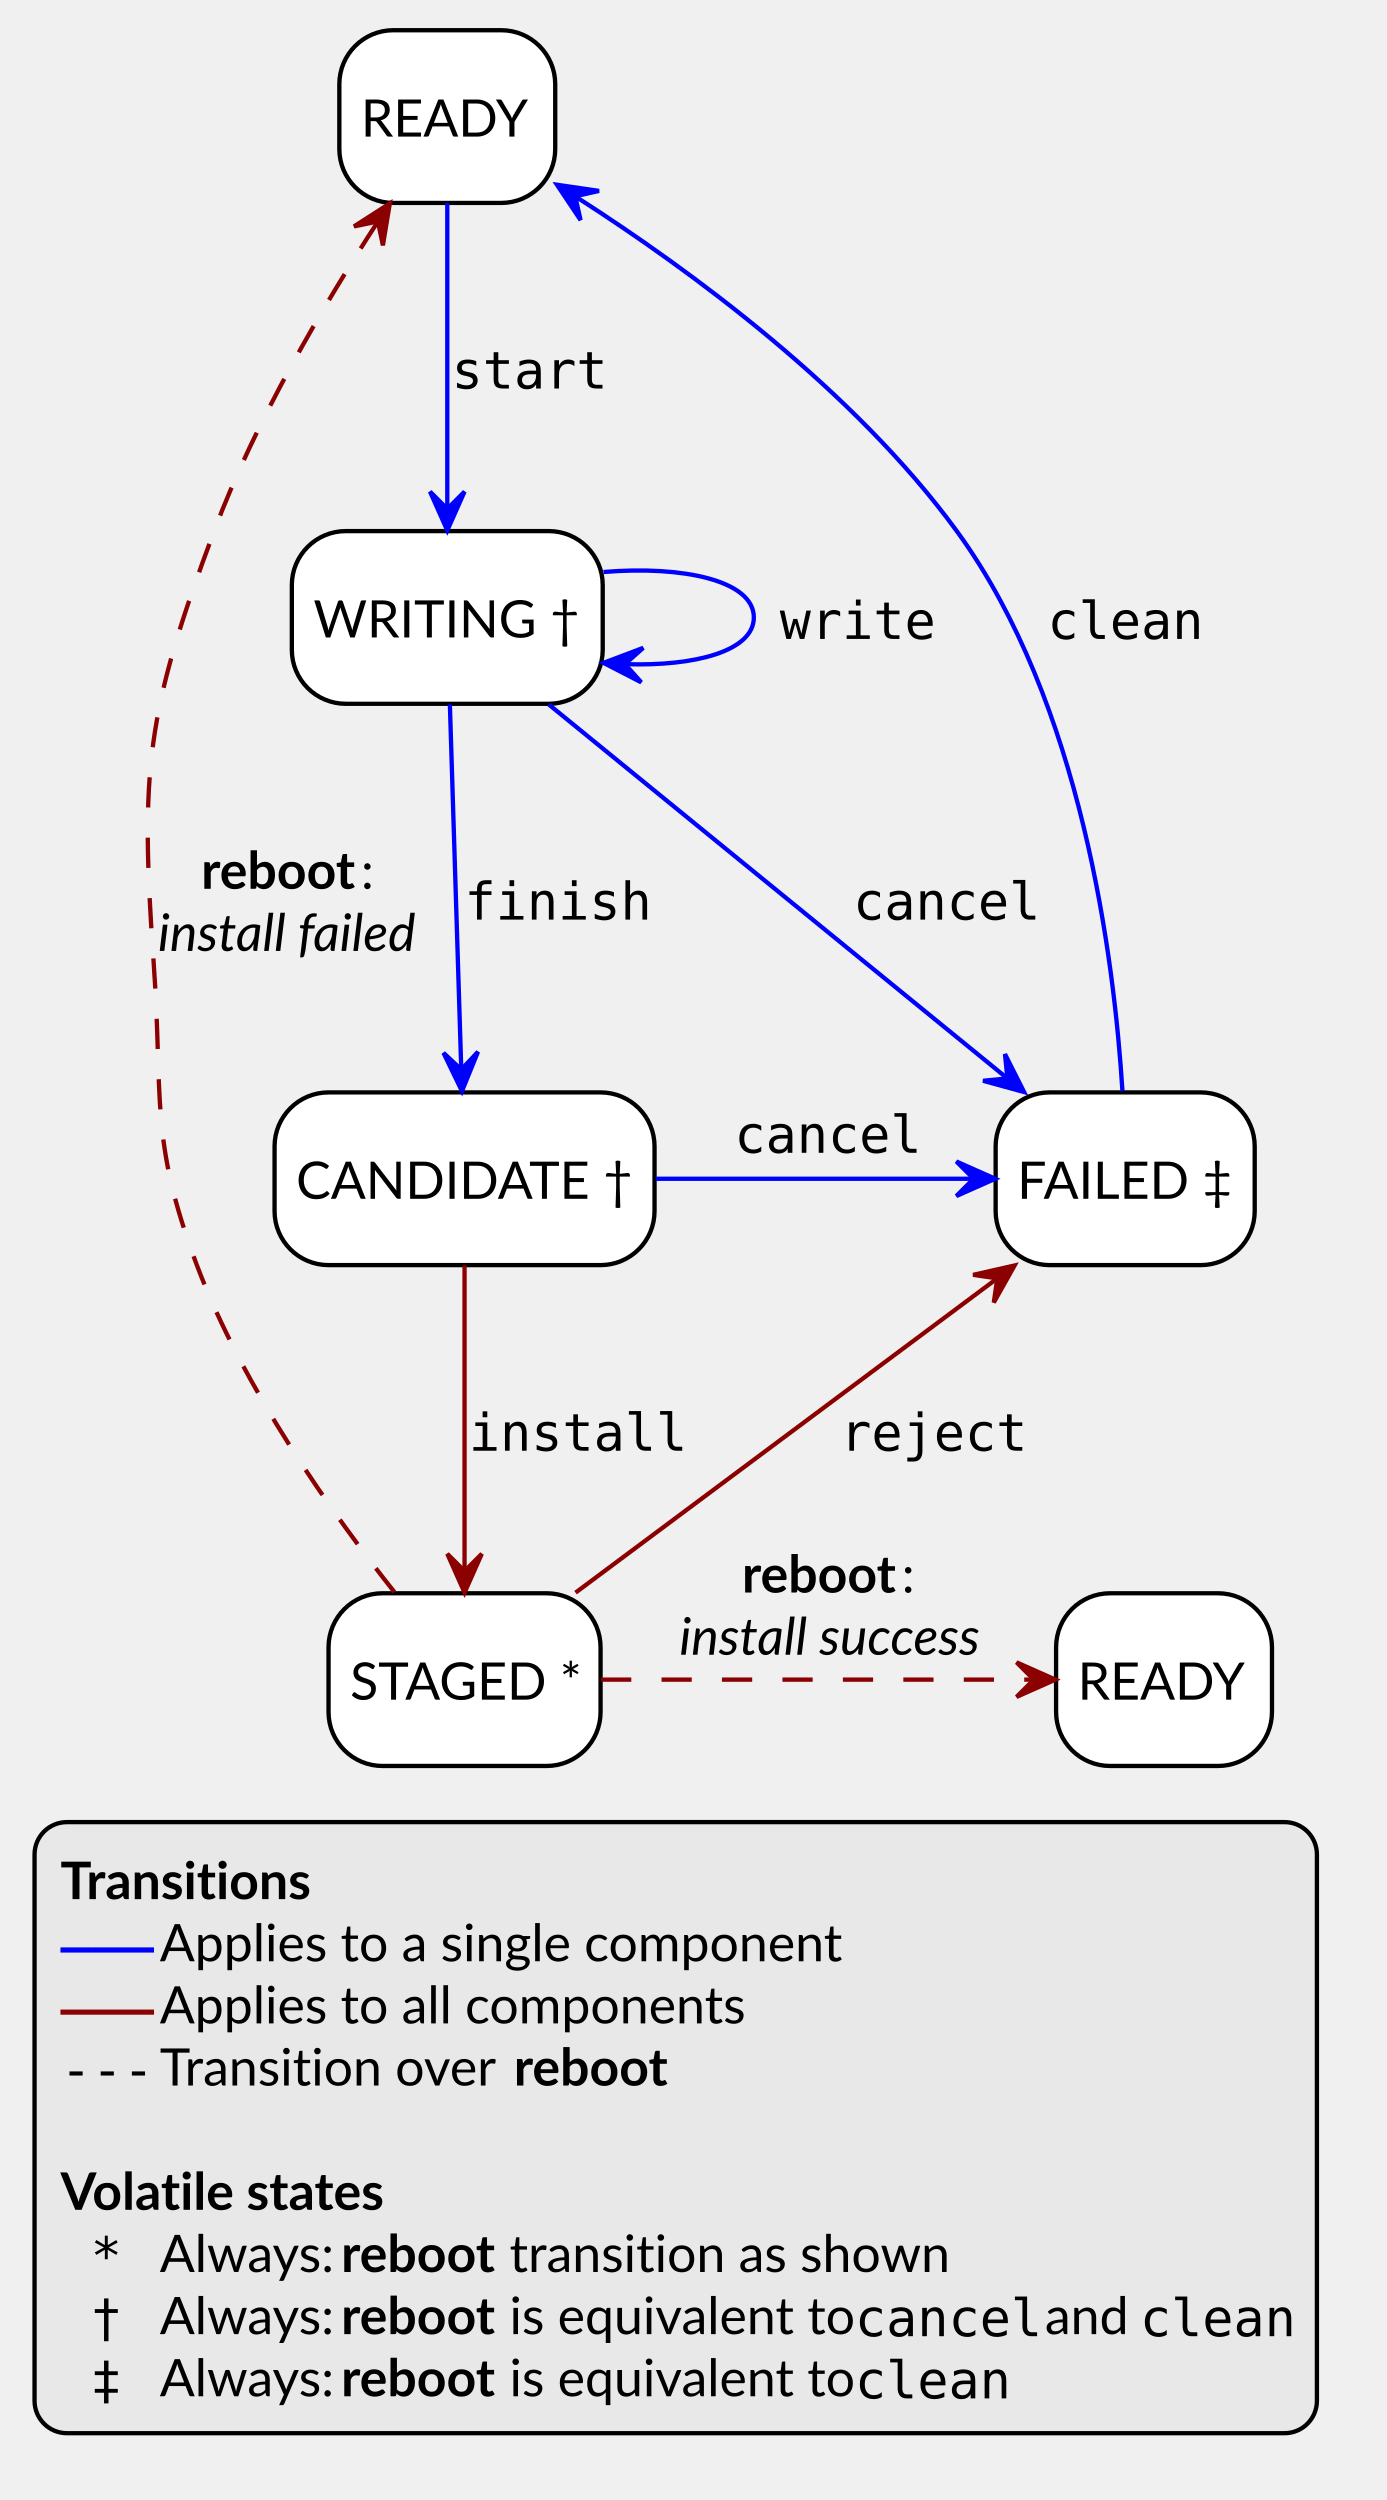
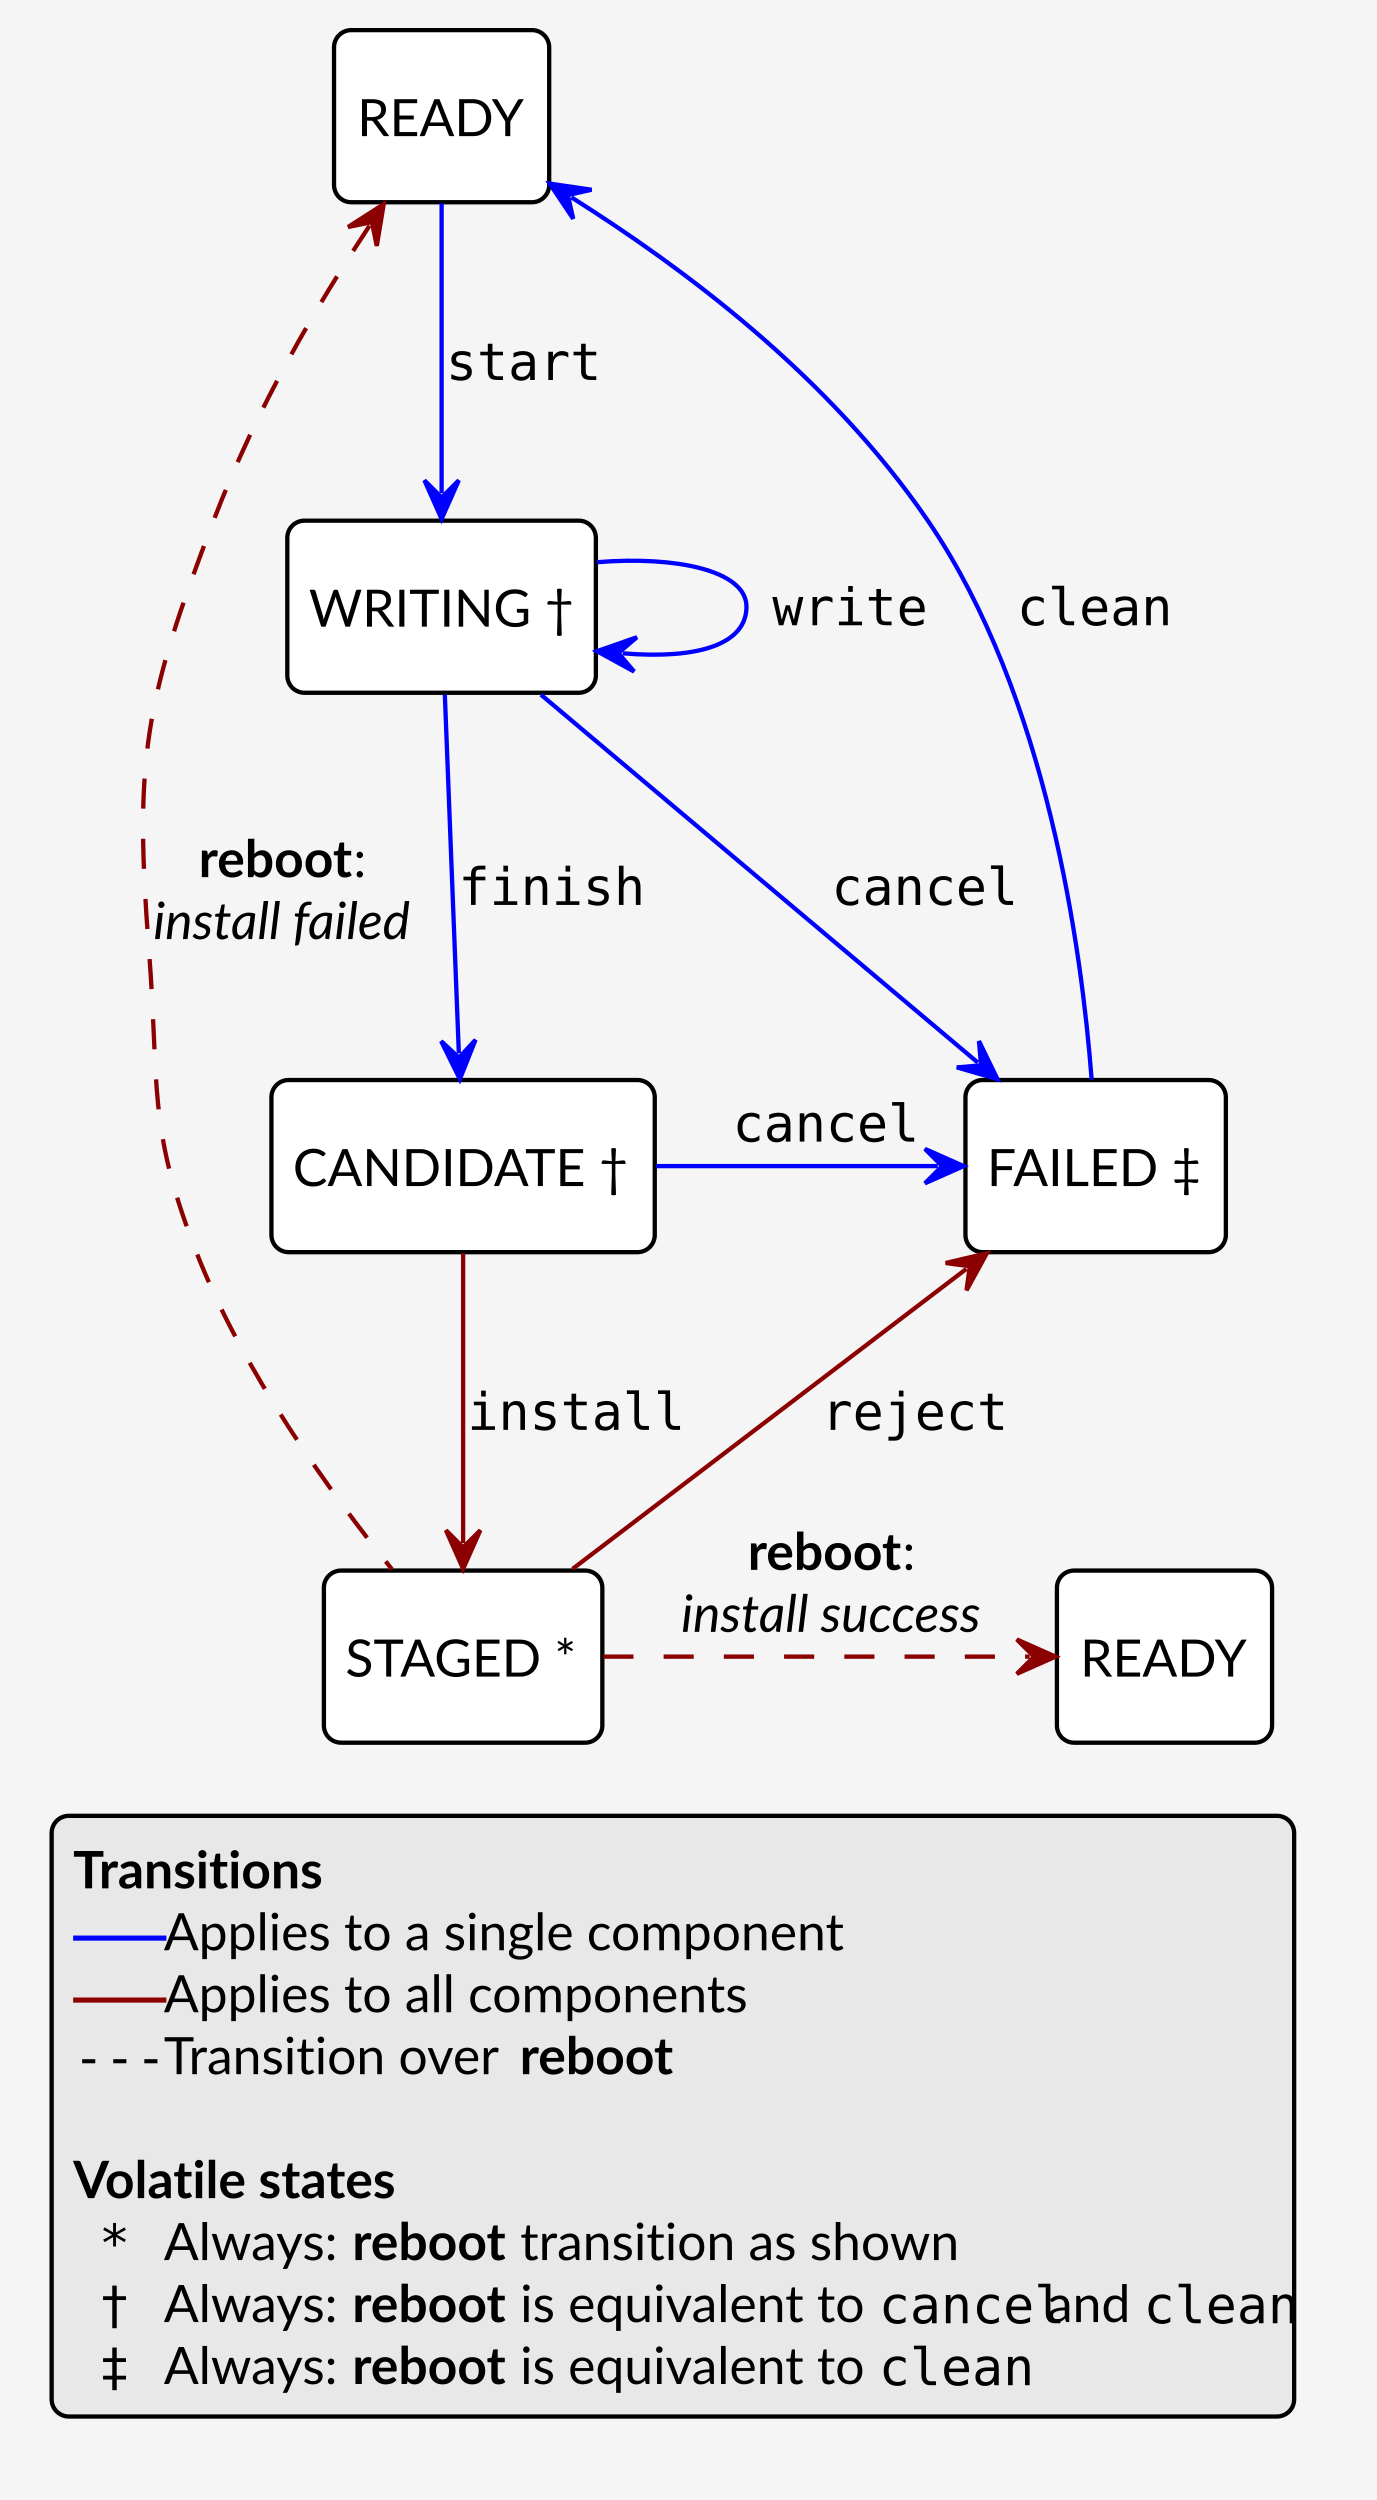
- <svg xmlns="http://www.w3.org/2000/svg" contentStyleType="text/css" height="579px" preserveAspectRatio="none" style="width:321px;height:579px;background:#FFFFFF55;" version="1.1" viewBox="0 0 321 579" width="321px" zoomAndPan="magnify">
+ <svg xmlns="http://www.w3.org/2000/svg" contentStyleType="text/css" data-diagram-type="STATE" height="581px" preserveAspectRatio="none" style="width:320px;height:581px;background:#FFFFFF55;" version="1.1" viewBox="0 0 320 581" width="320px" zoomAndPan="magnify">
  <defs />
  <g>
-     <rect fill="#FFFFFF" height="40" rx="12.5" ry="12.5" style="stroke:#000000;stroke-width:1.0;" width="50" x="78.59" y="7" />
-     <text fill="#000000" font-family="Lato,sans-serif" font-size="12" lengthAdjust="spacing" textLength="40" x="83.59" y="31.641">READY</text>
-     <rect fill="#FFFFFF" height="40" rx="12.5" ry="12.5" style="stroke:#000000;stroke-width:1.0;" width="72" x="67.59" y="123" />
-     <text fill="#000000" font-family="Lato,sans-serif" font-size="12" lengthAdjust="spacing" textLength="62" x="72.59" y="147.641">WRITING †</text>
-     <rect fill="#FFFFFF" height="40" rx="12.5" ry="12.5" style="stroke:#000000;stroke-width:1.0;" width="88" x="63.59" y="253" />
-     <text fill="#000000" font-family="Lato,sans-serif" font-size="12" lengthAdjust="spacing" textLength="78" x="68.59" y="277.641">CANDIDATE †</text>
-     <rect fill="#FFFFFF" height="40" rx="12.5" ry="12.5" style="stroke:#000000;stroke-width:1.0;" width="63" x="76.09" y="369" />
-     <text fill="#000000" font-family="Lato,sans-serif" font-size="12" lengthAdjust="spacing" textLength="53" x="81.09" y="393.641">STAGED *</text>
-     <rect fill="#FFFFFF" height="40" rx="12.5" ry="12.5" style="stroke:#000000;stroke-width:1.0;" width="60" x="230.59" y="253" />
-     <text fill="#000000" font-family="Lato,sans-serif" font-size="12" lengthAdjust="spacing" textLength="50" x="235.59" y="277.641">FAILED ‡</text>
-     <rect fill="#FFFFFF" height="40" rx="12.5" ry="12.5" style="stroke:#000000;stroke-width:1.0;" width="50" x="244.59" y="369" />
-     <text fill="#000000" font-family="Lato,sans-serif" font-size="12" lengthAdjust="spacing" textLength="40" x="249.59" y="393.641">READY</text>
-     <g id="link_Start_Writing">
-       <path d="M103.59,47.08 C103.59,66.48 103.59,96.61 103.59,117.7 " fill="none" id="Start-to-Writing" style="stroke:#0000FF;stroke-width:1.0;" />
-       <polygon fill="#0000FF" points="103.59,122.86,107.59,113.86,103.59,117.86,99.59,113.86,103.59,122.86" style="stroke:#0000FF;stroke-width:1.0;" />
-       <text fill="#000000" font-family="Consolas,Menlo,monospace" font-size="12" lengthAdjust="spacing" textLength="35" x="104.59" y="89.988">start</text>
+     <rect fill="#FFFFFF" fill-opacity="0.333" height="581" style="stroke:none;stroke-width:1;" width="320" x="0" y="0" />
+     <rect fill="#FFFFFF" height="40" rx="4" ry="4" style="stroke:#000000;stroke-width:1;" width="50" x="77.63" y="7" />
+     <text fill="#000000" font-family="Lato,sans-serif" font-size="12" lengthAdjust="spacing" textLength="39.186" x="83.037" y="31.644">READY</text>
+     <rect fill="#FFFFFF" height="40" rx="4" ry="4" style="stroke:#000000;stroke-width:1;" width="71.71" x="66.77" y="121" />
+     <text fill="#000000" font-family="Lato,sans-serif" font-size="12" lengthAdjust="spacing" textLength="61.71" x="71.77" y="145.644">WRITING †</text>
+     <rect fill="#FFFFFF" height="40" rx="4" ry="4" style="stroke:#000000;stroke-width:1;" width="89.086" x="63.08" y="251" />
+     <text fill="#000000" font-family="Lato,sans-serif" font-size="12" lengthAdjust="spacing" textLength="79.086" x="68.08" y="275.644">CANDIDATE †</text>
+     <rect fill="#FFFFFF" height="40" rx="4" ry="4" style="stroke:#000000;stroke-width:1;" width="64.714" x="75.27" y="365" />
+     <text fill="#000000" font-family="Lato,sans-serif" font-size="12" lengthAdjust="spacing" textLength="54.714" x="80.27" y="389.644">STAGED *</text>
+     <rect fill="#FFFFFF" height="40" rx="4" ry="4" style="stroke:#000000;stroke-width:1;" width="60.52" x="224.37" y="251" />
+     <text fill="#000000" font-family="Lato,sans-serif" font-size="12" lengthAdjust="spacing" textLength="50.52" x="229.37" y="275.644">FAILED ‡</text>
+     <rect fill="#FFFFFF" height="40" rx="4" ry="4" style="stroke:#000000;stroke-width:1;" width="50" x="245.63" y="365" />
+     <text fill="#000000" font-family="Lato,sans-serif" font-size="12" lengthAdjust="spacing" textLength="39.186" x="251.037" y="389.644">READY</text>
+     <g class="link" data-entity-1="Start" data-entity-2="Writing" data-source-line="29" data-uid="lnk2" id="link_Start_Writing">
+       <path d="M102.63,47.25 C102.63,67.77 102.63,94.06 102.63,114.62" fill="none" id="Start-to-Writing" style="stroke:#0000FF;stroke-width:1;" />
+       <polygon fill="#0000FF" points="102.63,120.62,106.63,111.62,102.63,115.62,98.63,111.62,102.63,120.62" style="stroke:#0000FF;stroke-width:1;" />
+       <text fill="#000000" font-family="Inconsolata,monospace" font-size="12" lengthAdjust="spacing" textLength="30" x="103.63" y="88.308">start</text>
    </g>
-     <g id="link_Writing_Writing">
-       <path d="M139.76,132.48 C158.12,130.94 174.59,134.45 174.59,143 C174.59,150.75 161.07,154.36 144.86,153.82 " fill="none" id="Writing-to-Writing" style="stroke:#0000FF;stroke-width:1.0;" />
-       <polygon fill="#0000FF" points="139.76,153.52,148.516,158.028,144.752,153.806,148.974,150.042,139.76,153.52" style="stroke:#0000FF;stroke-width:1.0;" />
-       <text fill="#000000" font-family="Consolas,Menlo,monospace" font-size="12" lengthAdjust="spacing" textLength="35" x="180.59" y="147.988">write</text>
+     <g class="link" data-entity-1="Writing" data-entity-2="Writing" data-source-line="30" data-uid="lnk3" id="link_Writing_Writing">
+       <path d="M138.72,130.66 C157.05,129.15 173.48,132.59 173.48,141 C173.48,149.41 163.03,153.343 144.7,151.833" fill="none" id="Writing-to-Writing" style="stroke:#0000FF;stroke-width:1;" />
+       <polygon fill="#0000FF" points="138.72,151.34,147.361,156.065,143.703,151.75,148.018,148.092,138.72,151.34" style="stroke:#0000FF;stroke-width:1;" />
+       <text fill="#000000" font-family="Inconsolata,monospace" font-size="12" lengthAdjust="spacing" textLength="30" x="179.48" y="145.308">write</text>
    </g>
-     <g id="link_Writing_Candidate">
-       <path d="M104.19,163.16 C104.9,185.69 106.07,223.11 106.83,247.67 " fill="none" id="Writing-to-Candidate" style="stroke:#0000FF;stroke-width:1.0;" />
-       <polygon fill="#0000FF" points="106.99,252.71,110.705,243.589,106.833,247.713,102.709,243.84,106.99,252.71" style="stroke:#0000FF;stroke-width:1.0;" />
-       <text fill="#000000" font-family="Consolas,Menlo,monospace" font-size="12" lengthAdjust="spacing" textLength="42" x="107.59" y="212.988">finish</text>
+     <g class="link" data-entity-1="Writing" data-entity-2="Candidate" data-source-line="31" data-uid="lnk4" id="link_Writing_Candidate">
+       <path d="M103.38,161.44 C104.33,185.64 105.696,220.715 106.636,244.805" fill="none" id="Writing-to-Candidate" style="stroke:#0000FF;stroke-width:1;" />
+       <polygon fill="#0000FF" points="106.87,250.8,110.516,241.651,106.675,245.804,102.522,241.963,106.87,250.8" style="stroke:#0000FF;stroke-width:1;" />
+       <text fill="#000000" font-family="Inconsolata,monospace" font-size="12" lengthAdjust="spacing" textLength="36" x="106.57" y="210.308">finish</text>
    </g>
-     <g id="link_Writing_Failed">
-       <path d="M127.1,163.16 C155.51,186.32 203.22,225.23 233.25,249.71 " fill="none" id="Writing-to-Failed" style="stroke:#0000FF;stroke-width:1.0;" />
-       <polygon fill="#0000FF" points="237.18,252.92,232.753,244.122,233.312,249.751,227.683,250.311,237.18,252.92" style="stroke:#0000FF;stroke-width:1.0;" />
-       <text fill="#000000" font-family="Consolas,Menlo,monospace" font-size="12" lengthAdjust="spacing" textLength="42" x="197.59" y="212.988">cancel</text>
+     <g class="link" data-entity-1="Writing" data-entity-2="Failed" data-source-line="32" data-uid="lnk5" id="link_Writing_Failed">
+       <path d="M125.71,161.44 C154.45,185.64 198.631,222.845 227.231,246.935" fill="none" id="Writing-to-Failed" style="stroke:#0000FF;stroke-width:1;" />
+       <polygon fill="#0000FF" points="231.82,250.8,227.513,241.943,227.996,247.579,222.36,248.061,231.82,250.8" style="stroke:#0000FF;stroke-width:1;" />
+       <text fill="#000000" font-family="Inconsolata,monospace" font-size="12" lengthAdjust="spacing" textLength="36" x="193.24" y="210.308">cancel</text>
    </g>
-     <g id="link_Candidate_Failed">
-       <path d="M151.85,273 C175.21,273 203.5,273 225.36,273 " fill="none" id="Candidate-to-Failed" style="stroke:#0000FF;stroke-width:1.0;" />
-       <polygon fill="#0000FF" points="230.49,273,221.49,269,225.49,273,221.49,277,230.49,273" style="stroke:#0000FF;stroke-width:1.0;" />
-       <text fill="#000000" font-family="Consolas,Menlo,monospace" font-size="12" lengthAdjust="spacing" textLength="42" x="170.09" y="266.988">cancel</text>
+     <g class="link" data-entity-1="Candidate" data-entity-2="Failed" data-source-line="33" data-uid="lnk6" id="link_Candidate_Failed">
+       <path d="M152.53,271 C175.66,271 197.28,271 217.95,271" fill="none" id="Candidate-to-Failed" style="stroke:#0000FF;stroke-width:1;" />
+       <polygon fill="#0000FF" points="223.95,271,214.95,267,218.95,271,214.95,275,223.95,271" style="stroke:#0000FF;stroke-width:1;" />
+       <text fill="#000000" font-family="Inconsolata,monospace" font-size="12" lengthAdjust="spacing" textLength="36" x="170.27" y="265.308">cancel</text>
    </g>
-     <g id="link_Candidate_Staged">
-       <path d="M107.59,293.08 C107.59,312.48 107.59,342.61 107.59,363.7 " fill="none" id="Candidate-to-Staged" style="stroke:#8B0000;stroke-width:1.0;" />
-       <polygon fill="#8B0000" points="107.59,368.86,111.59,359.86,107.59,363.86,103.59,359.86,107.59,368.86" style="stroke:#8B0000;stroke-width:1.0;" />
-       <text fill="#000000" font-family="Consolas,Menlo,monospace" font-size="12" lengthAdjust="spacing" textLength="49" x="108.59" y="335.988">install</text>
+     <g class="link" data-entity-1="Candidate" data-entity-2="Staged" data-source-line="34" data-uid="lnk7" id="link_Candidate_Staged">
+       <path d="M107.63,291.25 C107.63,311.77 107.63,338.06 107.63,358.62" fill="none" id="Candidate-to-Staged" style="stroke:#8B0000;stroke-width:1;" />
+       <polygon fill="#8B0000" points="107.63,364.62,111.63,355.62,107.63,359.62,103.63,355.62,107.63,364.62" style="stroke:#8B0000;stroke-width:1;" />
+       <text fill="#000000" font-family="Inconsolata,monospace" font-size="12" lengthAdjust="spacing" textLength="42" x="108.63" y="332.308">install</text>
    </g>
-     <g id="link_Staged_End">
-       <path d="M139.21,389 C168.17,389 210.73,389 239.27,389 " fill="none" id="Staged-to-End" style="stroke:#8B0000;stroke-width:1.0;stroke-dasharray:7.0,7.0;" />
-       <polygon fill="#8B0000" points="244.43,389,235.43,385,239.43,389,235.43,393,244.43,389" style="stroke:#8B0000;stroke-width:1.0;" />
-       <text fill="#000000" font-family="Lato,sans-serif" font-size="12" font-weight="bold" lengthAdjust="spacing" textLength="37" x="171.84" y="368.837">reboot</text>
-       <text fill="#000000" font-family="Lato,sans-serif" font-size="12" lengthAdjust="spacing" textLength="3" x="208.84" y="368.837">:</text>
-       <text fill="#000000" font-family="Lato,sans-serif" font-size="12" font-style="italic" lengthAdjust="spacing" textLength="69" x="157.34" y="383.23">install success</text>
+     <g class="link" data-entity-1="Staged" data-entity-2="End" data-source-line="36" data-uid="lnk8" id="link_Staged_End">
+       <path d="M140.22,385 C171.16,385 211.01,385 239.3,385" fill="none" id="Staged-to-End" style="stroke:#8B0000;stroke-width:1;stroke-dasharray:7.0,7.0;" />
+       <polygon fill="#8B0000" points="245.3,385,236.3,381,240.3,385,236.3,389,245.3,385" style="stroke:#8B0000;stroke-width:1;" />
+       <text fill="#000000" font-family="Lato,sans-serif" font-size="12" font-weight="bold" lengthAdjust="spacing" textLength="35.946" x="173.786" y="364.844">reboot</text>
+       <text fill="#000000" font-family="Lato,sans-serif" font-size="12" lengthAdjust="spacing" textLength="3" x="209.732" y="364.844">:</text>
+       <text fill="#000000" font-family="Lato,sans-serif" font-size="12" font-style="italic" lengthAdjust="spacing" textLength="69.918" x="158.3" y="379.244">install success</text>
    </g>
-     <g id="link_Start_Staged">
-       <path d="M87.3,51.66 C75.2,70.27 59.19,97.27 49.59,123 C33.9,165.05 32.41,178.24 35.59,223 C37.82,254.35 34.52,263.59 45.59,293 C56.42,321.75 77.07,350.74 91.56,369 " fill="none" id="Start-backto-Staged" style="stroke:#8B0000;stroke-width:1.0;stroke-dasharray:7.0,7.0;" />
-       <polygon fill="#8B0000" points="90.28,47.11,81.993,52.432,87.533,51.288,88.678,56.828,90.28,47.11" style="stroke:#8B0000;stroke-width:1.0;" />
-       <text fill="#000000" font-family="Lato,sans-serif" font-size="12" font-weight="bold" lengthAdjust="spacing" textLength="37" x="46.59" y="205.838">reboot</text>
-       <text fill="#000000" font-family="Lato,sans-serif" font-size="12" lengthAdjust="spacing" textLength="3" x="83.59" y="205.838">:</text>
-       <text fill="#000000" font-family="Lato,sans-serif" font-size="12" font-style="italic" lengthAdjust="spacing" textLength="60" x="36.59" y="220.23">install failed</text>
+     <g class="link" data-entity-1="Start" data-entity-2="Staged" data-source-line="37" data-uid="lnk10" id="link_Start_Staged">
+       <path d="M85.877,52.449 C73.857,70.679 59.89,94.09 49.63,121 C33.6,162.99 31.13,176.19 34.63,221 C37.08,252.4 34.18,261.66 45.63,291 C56.49,318.84 76.72,346.84 91.11,364.73" fill="none" id="Start-backto-Staged" style="stroke:#8B0000;stroke-width:1;stroke-dasharray:7.0,7.0;" />
+       <polygon fill="#8B0000" points="89.18,47.44,80.886,52.752,86.428,51.614,87.565,57.156,89.18,47.44" style="stroke:#8B0000;stroke-width:1;" />
+       <text fill="#000000" font-family="Lato,sans-serif" font-size="12" font-weight="bold" lengthAdjust="spacing" textLength="35.946" x="46.178" y="203.844">reboot</text>
+       <text fill="#000000" font-family="Lato,sans-serif" font-size="12" lengthAdjust="spacing" textLength="3" x="82.124" y="203.844">:</text>
+       <text fill="#000000" font-family="Lato,sans-serif" font-size="12" font-style="italic" lengthAdjust="spacing" textLength="60.042" x="35.63" y="218.244">install failed</text>
    </g>
-     <g id="link_Failed_Staged">
-       <path d="M230.9,296.12 C202.54,317.25 160.24,348.78 133.29,368.86 " fill="none" id="Failed-backto-Staged" style="stroke:#8B0000;stroke-width:1.0;" />
-       <polygon fill="#8B0000" points="234.98,293.08,225.375,295.258,230.973,296.071,230.16,301.669,234.98,293.08" style="stroke:#8B0000;stroke-width:1.0;" />
-       <text fill="#000000" font-family="Consolas,Menlo,monospace" font-size="12" lengthAdjust="spacing" textLength="42" x="194.59" y="335.988">reject</text>
+     <g class="link" data-entity-1="Failed" data-entity-2="Staged" data-source-line="38" data-uid="lnk12" id="link_Failed_Staged">
+       <path d="M224.578,294.887 C197.658,315.407 160.04,344.06 133.06,364.62" fill="none" id="Failed-backto-Staged" style="stroke:#8B0000;stroke-width:1;" />
+       <polygon fill="#8B0000" points="229.35,291.25,219.768,293.525,225.374,294.281,224.617,299.887,229.35,291.25" style="stroke:#8B0000;stroke-width:1;" />
+       <text fill="#000000" font-family="Inconsolata,monospace" font-size="12" lengthAdjust="spacing" textLength="36" x="190.93" y="332.308">reject</text>
    </g>
-     <g id="link_Start_Failed">
-       <path d="M133.45,45.62 C159.82,62.52 197.7,90.27 221.59,123 C250.6,162.74 258.06,222.33 259.96,252.7 " fill="none" id="Start-backto-Failed" style="stroke:#0000FF;stroke-width:1.0;" />
-       <polygon fill="#0000FF" points="128.99,42.79,134.462,50.979,133.217,45.461,138.735,44.215,128.99,42.79" style="stroke:#0000FF;stroke-width:1.0;" />
-       <text fill="#000000" font-family="Consolas,Menlo,monospace" font-size="12" lengthAdjust="spacing" textLength="35" x="242.59" y="147.988">clean</text>
+     <g class="link" data-entity-1="Start" data-entity-2="Failed" data-source-line="40" data-uid="lnk14" id="link_Start_Failed">
+       <path d="M132.814,45.873 C158.384,62.013 192.39,87.02 215.63,121 C243.4,161.61 251.4,220.82 253.7,250.91" fill="none" id="Start-backto-Failed" style="stroke:#0000FF;stroke-width:1;" />
+       <polygon fill="#0000FF" points="127.74,42.67,133.216,50.856,131.968,45.339,137.486,44.091,127.74,42.67" style="stroke:#0000FF;stroke-width:1;" />
+       <text fill="#000000" font-family="Inconsolata,monospace" font-size="12" lengthAdjust="spacing" textLength="30" x="236.34" y="145.308">clean</text>
    </g>
-     <rect fill="#E8E8E8" height="141.529" id="_legend" rx="7.5" ry="7.5" style="stroke:#000000;stroke-width:1.0;" width="297" x="8" y="422" />
-     <text fill="#000000" font-family="Lato,sans-serif" font-size="12" font-weight="bold" lengthAdjust="spacing" textLength="60" x="14" y="439.837">Transitions</text>
-     <text fill="#0000FF" font-family="Consolas,Menlo,monospace" font-size="12" lengthAdjust="spacing" text-decoration="line-through" textLength="21" x="14" y="454.722">———</text>
-     <text fill="#000000" font-family="Lato,sans-serif" font-size="12" lengthAdjust="spacing" textLength="155" x="37" y="454.23">Applies to a single component</text>
-     <text fill="#8B0000" font-family="Consolas,Menlo,monospace" font-size="12" lengthAdjust="spacing" text-decoration="line-through" textLength="21" x="14" y="469.114">———</text>
-     <text fill="#000000" font-family="Lato,sans-serif" font-size="12" lengthAdjust="spacing" textLength="134" x="37" y="468.622">Applies to all components</text>
-     <text fill="#000000" font-family="Consolas,Menlo,monospace" font-size="12" lengthAdjust="spacing" textLength="21" x="14" y="483.506">---</text>
-     <text fill="#000000" font-family="Lato,sans-serif" font-size="12" lengthAdjust="spacing" textLength="80" x="37" y="483.014">Transition over</text>
-     <text fill="#000000" font-family="Lato,sans-serif" font-size="12" font-weight="bold" lengthAdjust="spacing" textLength="37" x="119" y="483.014">reboot</text>
-     <text fill="#000000" font-family="Lato,sans-serif" font-size="12" lengthAdjust="spacing" textLength="2" x="14" y="497.406"> </text>
-     <text fill="#000000" font-family="Lato,sans-serif" font-size="12" font-weight="bold" lengthAdjust="spacing" textLength="76" x="14" y="511.798">Volatile states</text>
-     <text fill="#000000" font-family="Consolas,Menlo,monospace" font-size="12" lengthAdjust="spacing" textLength="7" x="21" y="526.682">*</text>
-     <text fill="#000000" font-family="Lato,sans-serif" font-size="12" lengthAdjust="spacing" textLength="40" x="37" y="526.19">Always:</text>
-     <text fill="#000000" font-family="Lato,sans-serif" font-size="12" font-weight="bold" lengthAdjust="spacing" textLength="37" x="79" y="526.19">reboot</text>
-     <text fill="#000000" font-family="Lato,sans-serif" font-size="12" lengthAdjust="spacing" textLength="101" x="118" y="526.19">transition as shown</text>
-     <text fill="#000000" font-family="Consolas,Menlo,monospace" font-size="12" lengthAdjust="spacing" textLength="7" x="21" y="541.074">†</text>
-     <text fill="#000000" font-family="Lato,sans-serif" font-size="12" lengthAdjust="spacing" textLength="40" x="37" y="540.582">Always:</text>
-     <text fill="#000000" font-family="Lato,sans-serif" font-size="12" font-weight="bold" lengthAdjust="spacing" textLength="37" x="79" y="540.582">reboot</text>
-     <text fill="#000000" font-family="Lato,sans-serif" font-size="12" lengthAdjust="spacing" textLength="78" x="118" y="540.582">is equivalent to</text>
-     <text fill="#000000" font-family="Consolas,Menlo,monospace" font-size="12" lengthAdjust="spacing" textLength="42" x="198" y="541.074">cancel</text>
-     <text fill="#000000" font-family="Lato,sans-serif" font-size="12" lengthAdjust="spacing" textLength="20" x="242" y="540.582">and</text>
-     <text fill="#000000" font-family="Consolas,Menlo,monospace" font-size="12" lengthAdjust="spacing" textLength="35" x="264" y="541.074">clean</text>
-     <text fill="#000000" font-family="Consolas,Menlo,monospace" font-size="12" lengthAdjust="spacing" textLength="7" x="21" y="555.466">‡</text>
-     <text fill="#000000" font-family="Lato,sans-serif" font-size="12" lengthAdjust="spacing" textLength="40" x="37" y="554.974">Always:</text>
-     <text fill="#000000" font-family="Lato,sans-serif" font-size="12" font-weight="bold" lengthAdjust="spacing" textLength="37" x="79" y="554.974">reboot</text>
-     <text fill="#000000" font-family="Lato,sans-serif" font-size="12" lengthAdjust="spacing" textLength="78" x="118" y="554.974">is equivalent to</text>
-     <text fill="#000000" font-family="Consolas,Menlo,monospace" font-size="12" lengthAdjust="spacing" textLength="35" x="198" y="555.466">clean</text>
+     <rect fill="#E8E8E8" height="139.6" rx="4" ry="4" style="stroke:#000000;stroke-width:1;" width="288.76" x="12" y="422" />
+     <text fill="#000000" font-family="Lato,sans-serif" font-size="12" font-weight="bold" lengthAdjust="spacing" textLength="59.304" x="17" y="438.844">Transitions</text>
+     <text fill="#0000FF" font-family="Inconsolata,monospace" font-size="12" lengthAdjust="spacing" text-decoration="line-through" textLength="18" x="17" y="453.52">———</text>
+     <text fill="#000000" font-family="Lato,sans-serif" font-size="12" lengthAdjust="spacing" textLength="158.322" x="38.072" y="453.244">Applies to a single component</text>
+     <text fill="#8B0000" font-family="Inconsolata,monospace" font-size="12" lengthAdjust="spacing" text-decoration="line-through" textLength="18" x="17" y="467.92">———</text>
+     <text fill="#000000" font-family="Lato,sans-serif" font-size="12" lengthAdjust="spacing" textLength="135.93" x="38.072" y="467.644">Applies to all components</text>
+     <text fill="#000000" font-family="Inconsolata,monospace" font-size="12" lengthAdjust="spacing" textLength="18" x="17" y="482.32">---</text>
+     <text fill="#000000" font-family="Lato,sans-serif" font-size="12" lengthAdjust="spacing" textLength="79.644" x="38.072" y="482.044">Transition over</text>
+     <text fill="#000000" font-family="Lato,sans-serif" font-size="12" font-weight="bold" lengthAdjust="spacing" textLength="35.946" x="120.788" y="482.044">reboot</text>
+     <text fill="#000000" font-family="Lato,sans-serif" font-size="12" lengthAdjust="spacing" textLength="3.072" x="17" y="496.444"> </text>
+     <text fill="#000000" font-family="Lato,sans-serif" font-size="12" font-weight="bold" lengthAdjust="spacing" textLength="76.092" x="17" y="510.844">Volatile states</text>
+     <text fill="#000000" font-family="Inconsolata,monospace" font-size="12" lengthAdjust="spacing" textLength="6" x="23" y="525.52">*</text>
+     <text fill="#000000" font-family="Lato,sans-serif" font-size="12" lengthAdjust="spacing" textLength="40.728" x="38.072" y="525.244">Always:</text>
+     <text fill="#000000" font-family="Lato,sans-serif" font-size="12" font-weight="bold" lengthAdjust="spacing" textLength="35.946" x="81.872" y="525.244">reboot</text>
+     <text fill="#000000" font-family="Lato,sans-serif" font-size="12" lengthAdjust="spacing" textLength="102.21" x="120.89" y="525.244">transition as shown</text>
+     <text fill="#000000" font-family="Inconsolata,monospace" font-size="12" lengthAdjust="spacing" textLength="6" x="23" y="539.92">†</text>
+     <text fill="#000000" font-family="Lato,sans-serif" font-size="12" lengthAdjust="spacing" textLength="40.728" x="38.072" y="539.644">Always:</text>
+     <text fill="#000000" font-family="Lato,sans-serif" font-size="12" font-weight="bold" lengthAdjust="spacing" textLength="35.946" x="81.872" y="539.644">reboot</text>
+     <text fill="#000000" font-family="Lato,sans-serif" font-size="12" lengthAdjust="spacing" textLength="80.274" x="120.89" y="539.644">is equivalent to</text>
+     <text fill="#000000" font-family="Inconsolata,monospace" font-size="12" lengthAdjust="spacing" textLength="36" x="204.236" y="539.92">cancel</text>
+     <text fill="#000000" font-family="Lato,sans-serif" font-size="12" lengthAdjust="spacing" textLength="19.38" x="243.308" y="539.644">and</text>
+     <text fill="#000000" font-family="Inconsolata,monospace" font-size="12" lengthAdjust="spacing" textLength="30" x="265.76" y="539.92">clean</text>
+     <text fill="#000000" font-family="Inconsolata,monospace" font-size="12" lengthAdjust="spacing" textLength="6" x="23" y="554.32">‡</text>
+     <text fill="#000000" font-family="Lato,sans-serif" font-size="12" lengthAdjust="spacing" textLength="40.728" x="38.072" y="554.044">Always:</text>
+     <text fill="#000000" font-family="Lato,sans-serif" font-size="12" font-weight="bold" lengthAdjust="spacing" textLength="35.946" x="81.872" y="554.044">reboot</text>
+     <text fill="#000000" font-family="Lato,sans-serif" font-size="12" lengthAdjust="spacing" textLength="80.274" x="120.89" y="554.044">is equivalent to</text>
+     <text fill="#000000" font-family="Inconsolata,monospace" font-size="12" lengthAdjust="spacing" textLength="30" x="204.236" y="554.32">clean</text>
  </g>
</svg>
